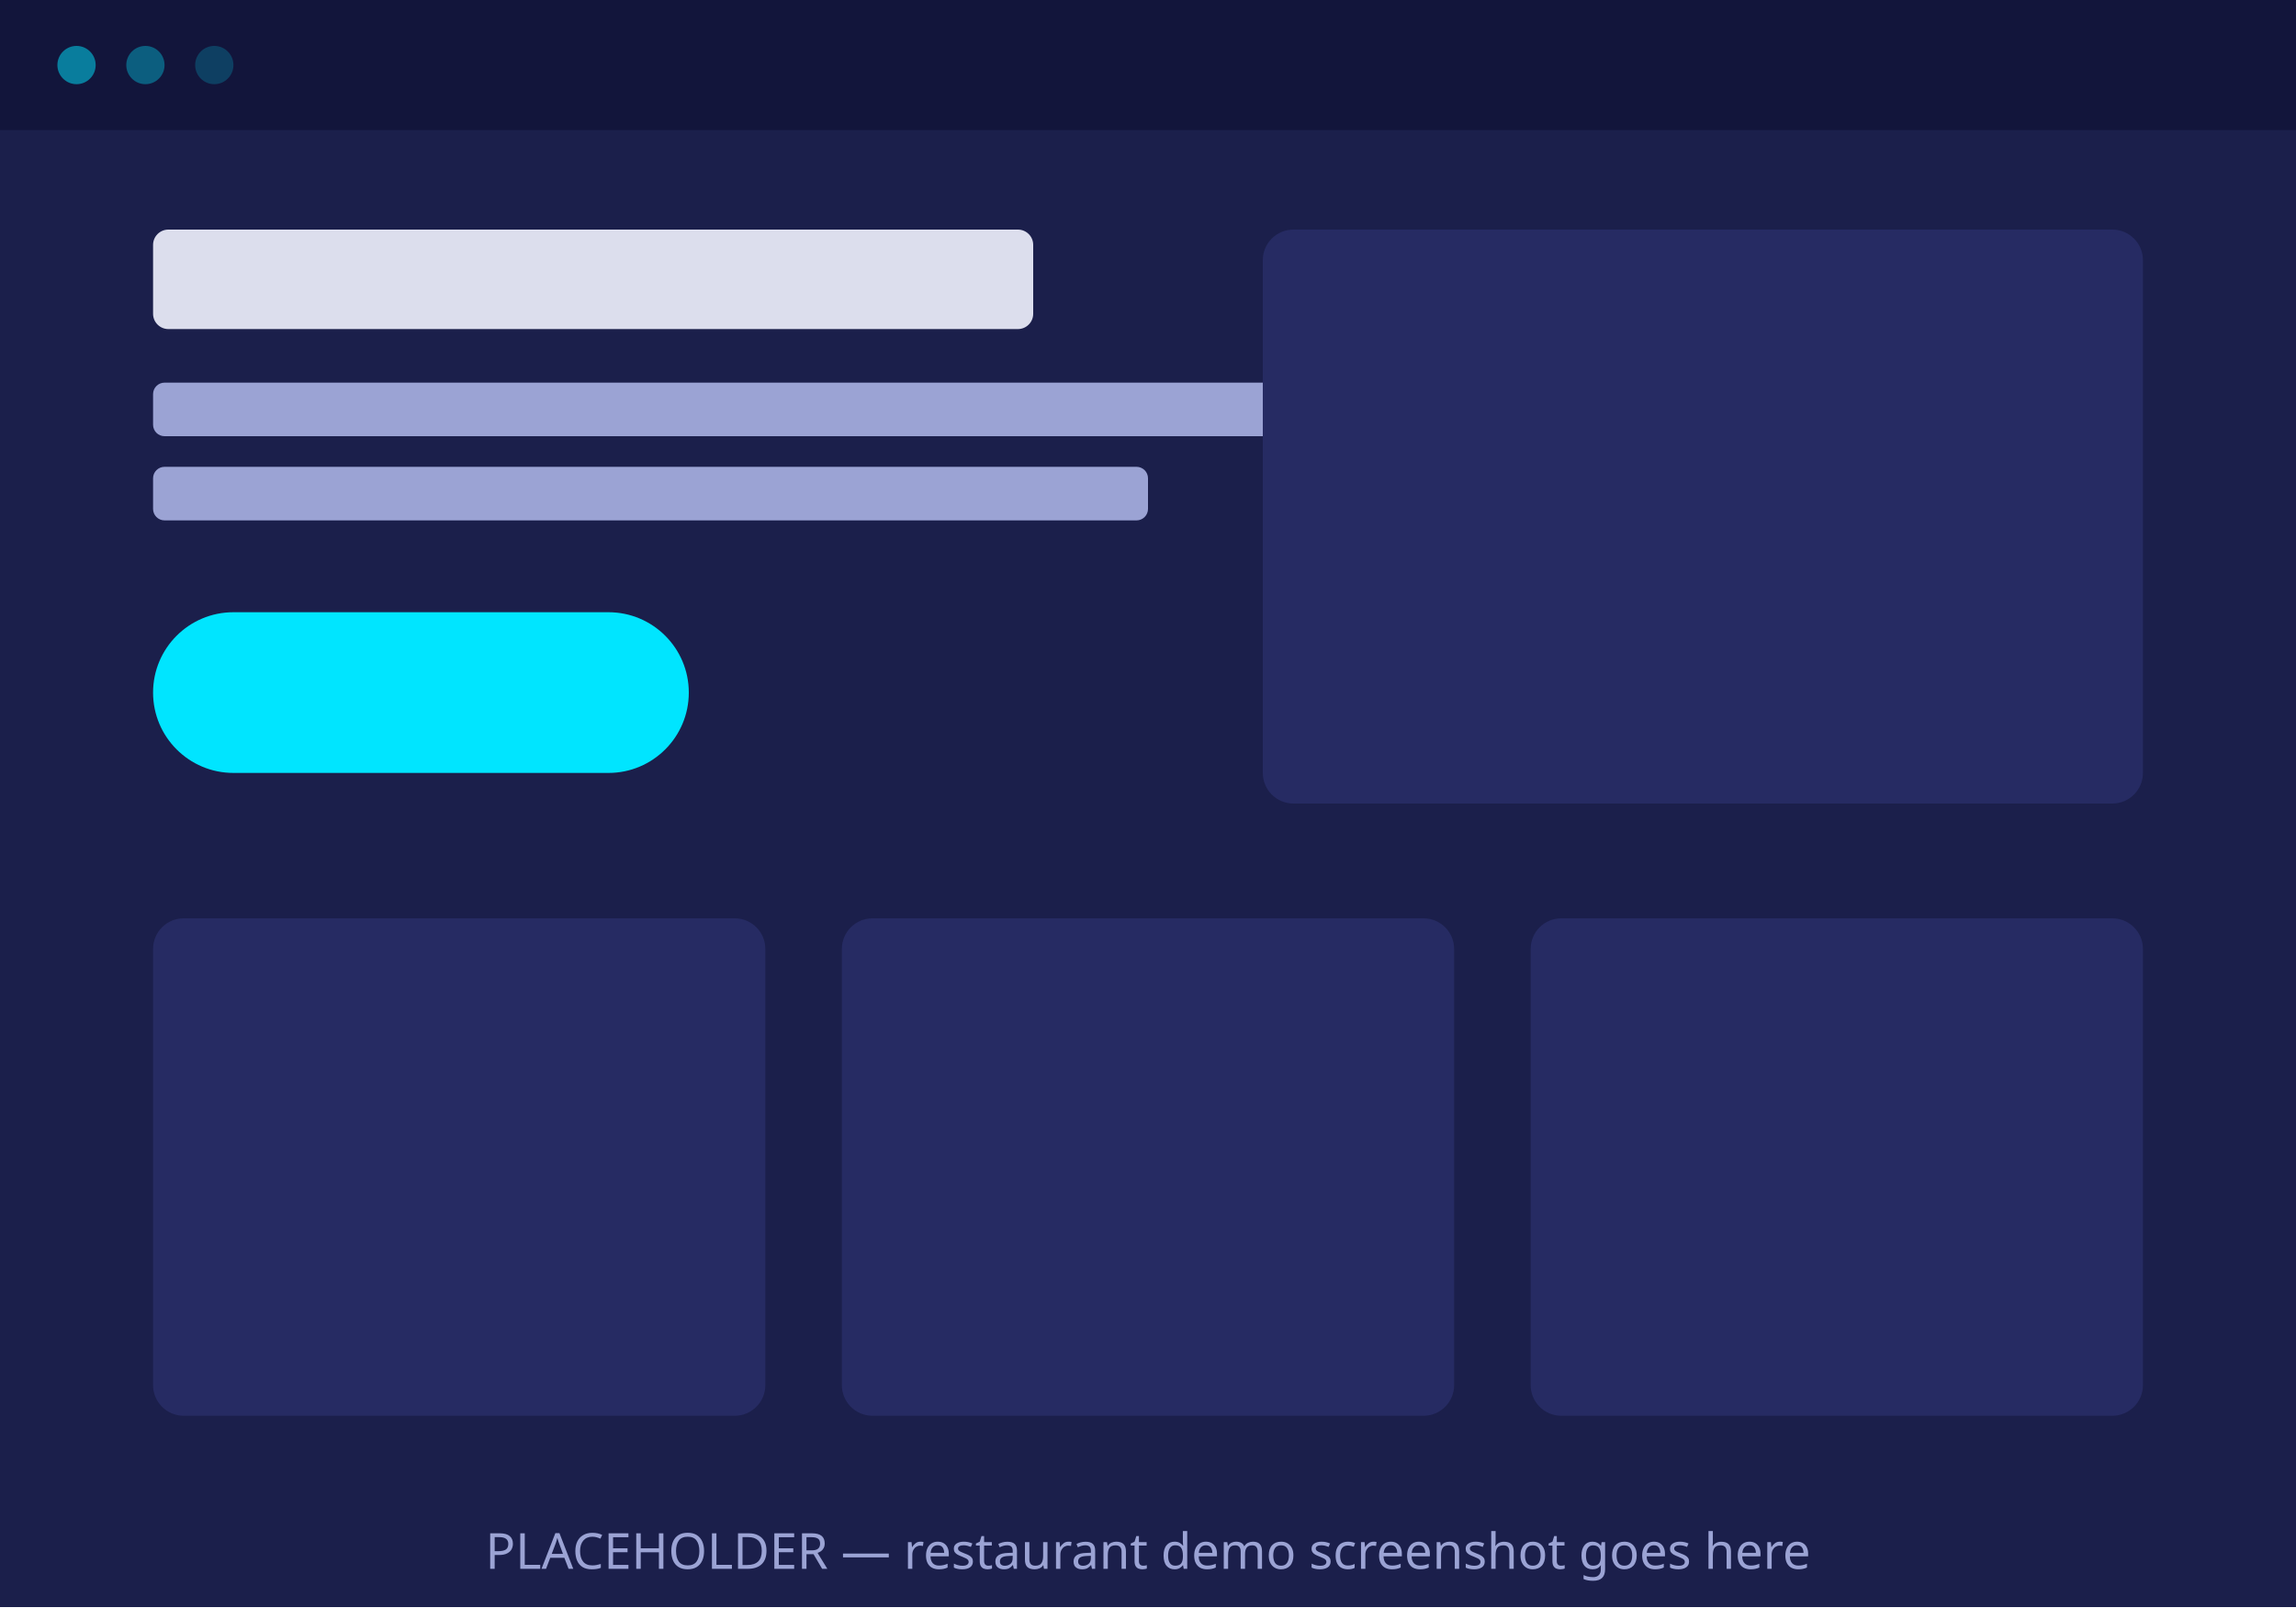
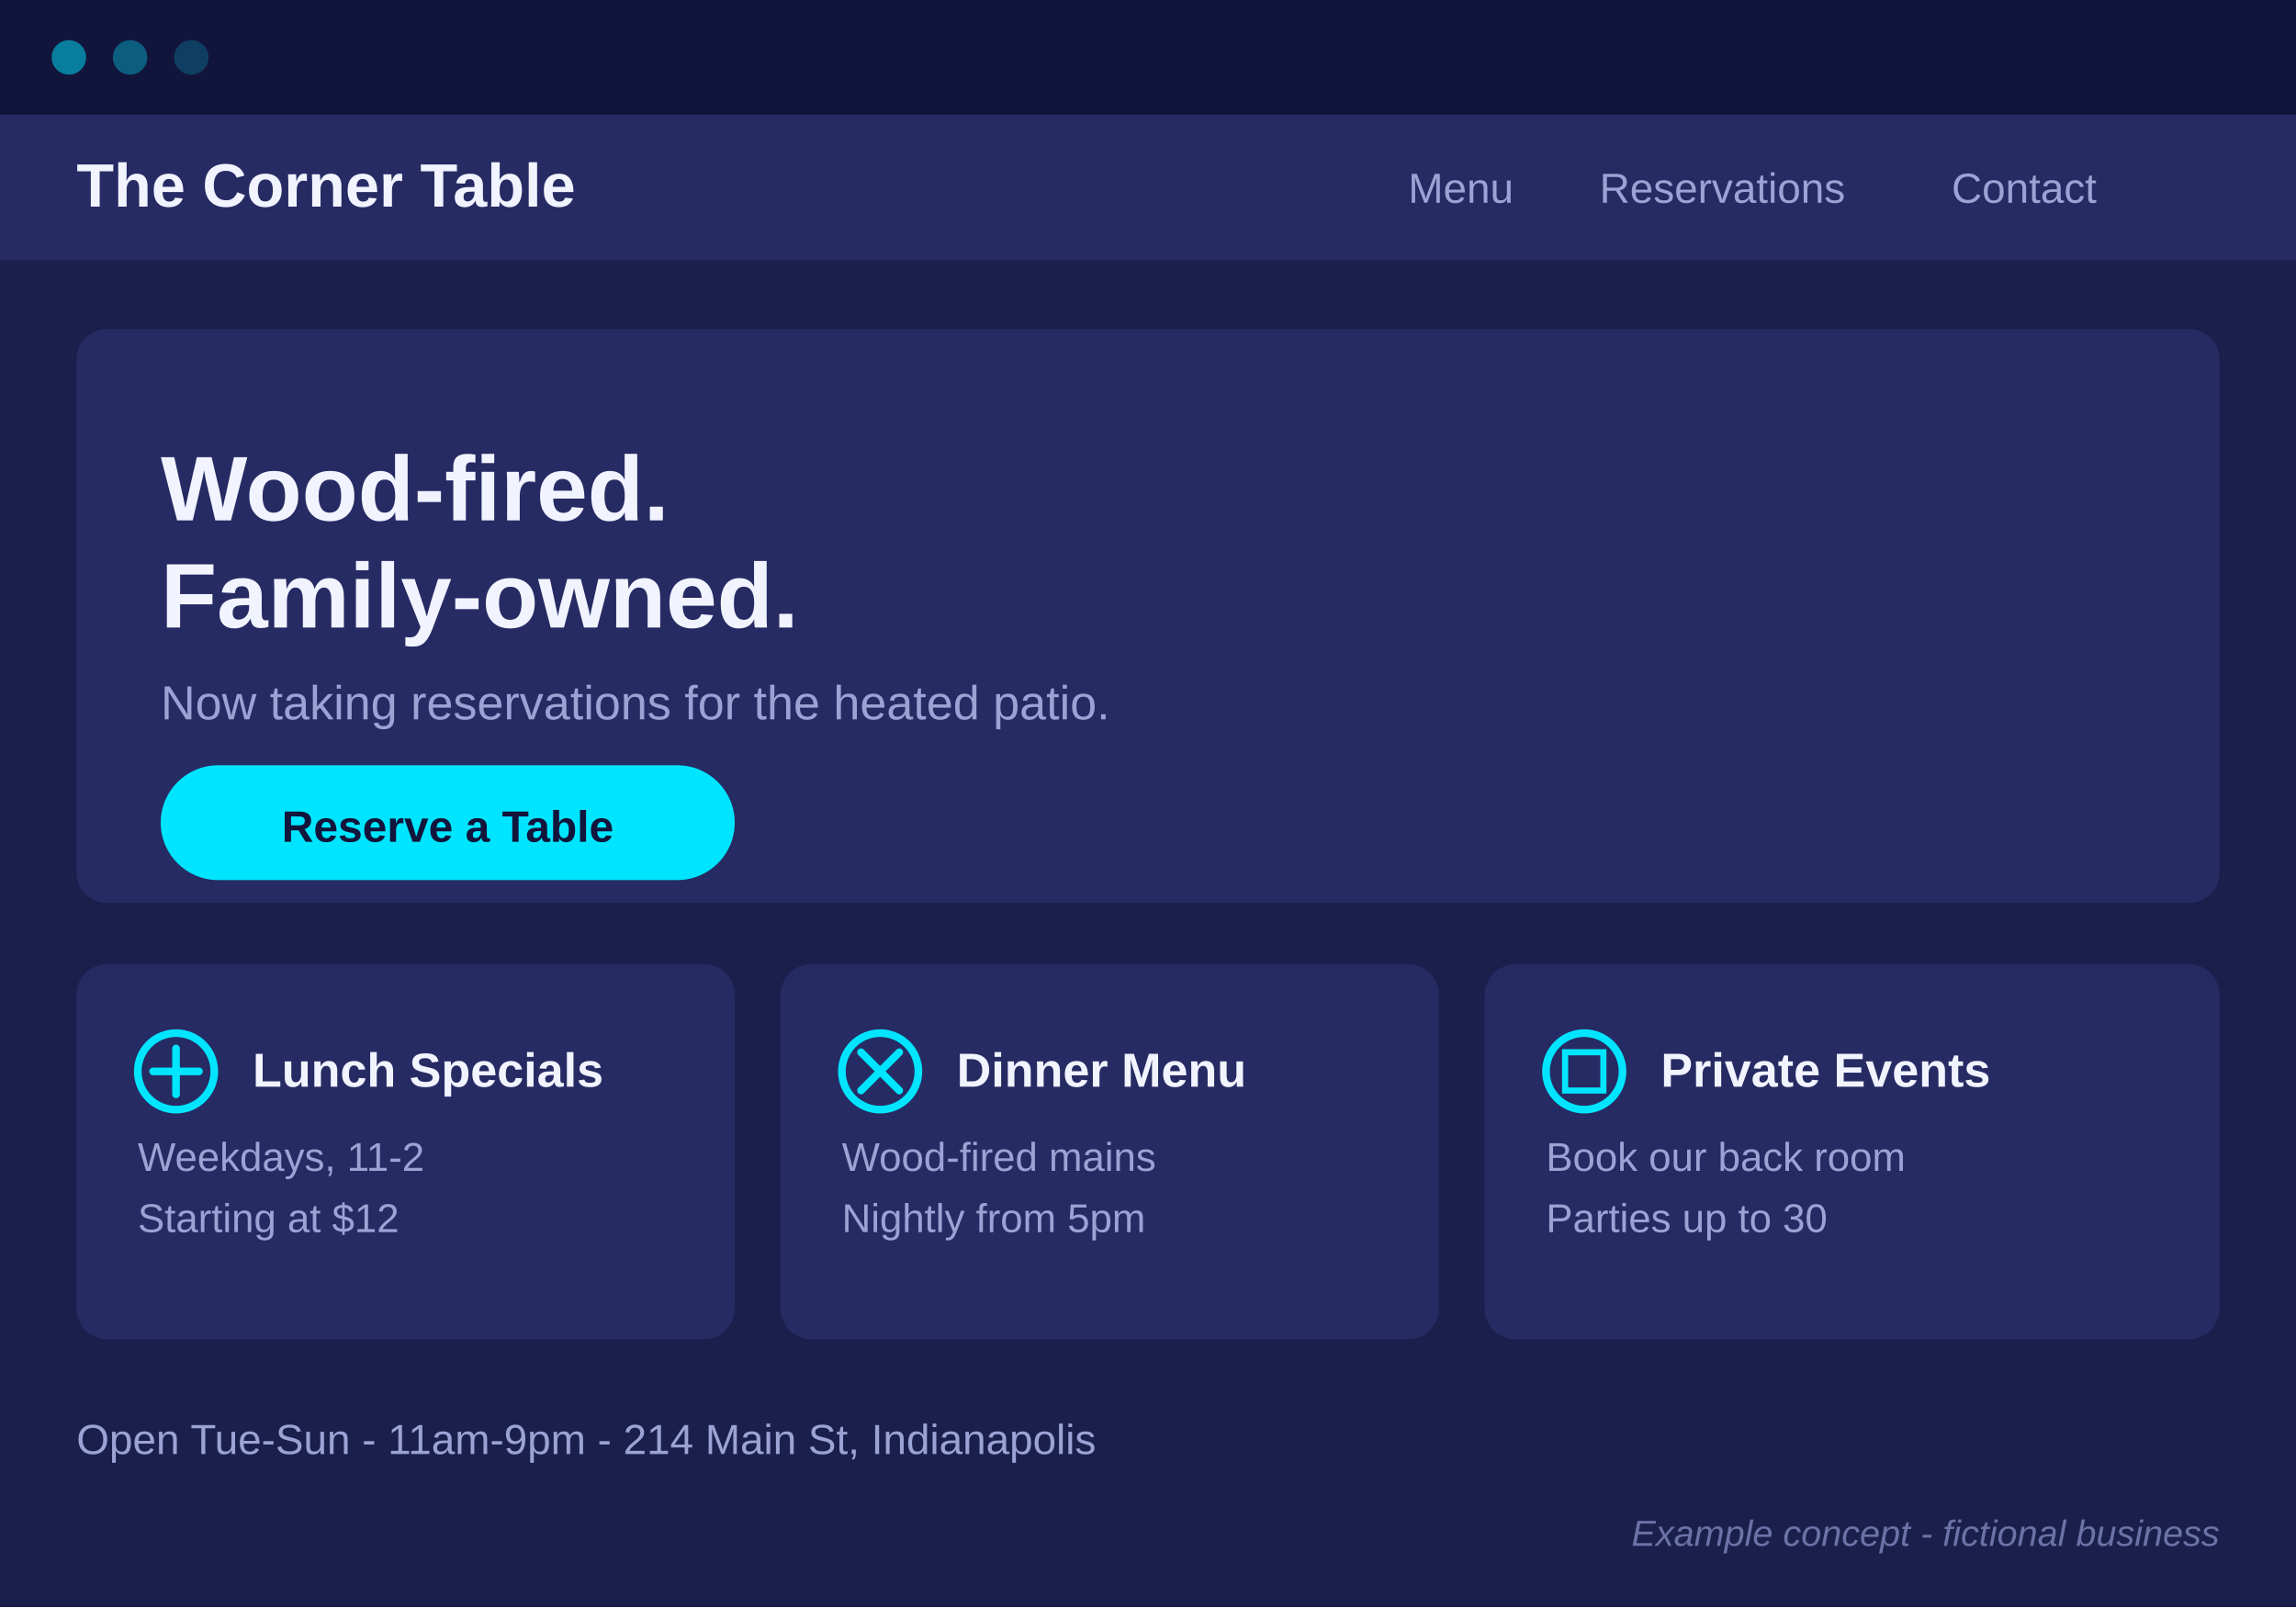
- <svg xmlns="http://www.w3.org/2000/svg" viewBox="0 0 600 420" role="img" aria-labelledby="title desc">
+ <svg xmlns="http://www.w3.org/2000/svg" viewBox="0 0 600 420" font-family="Arial, Helvetica, sans-serif" role="img" aria-labelledby="title desc">
  <rect width="600" height="420" fill="#1B1F4B" />
-   <rect x="0" y="0" width="600" height="34" fill="#12153B" />
-   <circle cx="20" cy="17" r="5" fill="#00E5FF" opacity="0.5" />
-   <circle cx="38" cy="17" r="5" fill="#00E5FF" opacity="0.35" />
-   <circle cx="56" cy="17" r="5" fill="#00E5FF" opacity="0.2" />
-   <rect x="40" y="60" width="230" height="26" rx="4" fill="#F1F3FF" opacity="0.9" />
-   <rect x="40" y="100" width="330" height="14" rx="3" fill="#9BA3D4" />
-   <rect x="40" y="122" width="260" height="14" rx="3" fill="#9BA3D4" />
-   <rect x="40" y="160" width="140" height="42" rx="21" fill="#00E5FF" />
-   <rect x="330" y="60" width="230" height="150" rx="8" fill="#262B63" />
-   <rect x="40" y="240" width="160" height="130" rx="8" fill="#262B63" />
-   <rect x="220" y="240" width="160" height="130" rx="8" fill="#262B63" />
-   <rect x="400" y="240" width="160" height="130" rx="8" fill="#262B63" />
-   <text x="300" y="410" text-anchor="middle" font-family="sans-serif" font-size="13" fill="#9BA3D4">PLACEHOLDER — restaurant demo screenshot goes here</text>
+   <rect x="0" y="0" width="600" height="30" fill="#12153B" />
+   <circle cx="18" cy="15" r="4.5" fill="#00E5FF" opacity="0.5" />
+   <circle cx="34" cy="15" r="4.5" fill="#00E5FF" opacity="0.35" />
+   <circle cx="50" cy="15" r="4.5" fill="#00E5FF" opacity="0.2" />
+   <rect x="0" y="30" width="600" height="38" fill="#262B63" />
+   <text x="20" y="54" font-size="16" font-weight="700" fill="#F1F3FF">The Corner Table</text>
+   <text x="368" y="53" font-size="11" fill="#9BA3D4">Menu</text>
+   <text x="418" y="53" font-size="11" fill="#9BA3D4">Reservations</text>
+   <text x="510" y="53" font-size="11" fill="#9BA3D4">Contact</text>
+   <rect x="20" y="86" width="560" height="150" rx="8" fill="#262B63" />
+   <text x="42" y="136" font-size="24" font-weight="700" fill="#F1F3FF">Wood-fired.</text>
+   <text x="42" y="164" font-size="24" font-weight="700" fill="#F1F3FF">Family-owned.</text>
+   <text x="42" y="188" font-size="12.5" fill="#9BA3D4">Now taking reservations for the heated patio.</text>
+   <rect x="42" y="200" width="150" height="30" rx="15" fill="#00E5FF" />
+   <text x="117" y="220" font-size="11.5" font-weight="700" fill="#12153B" text-anchor="middle">Reserve a Table</text>
+   <rect x="20" y="252" width="172" height="98" rx="8" fill="#262B63" />
+   <rect x="204" y="252" width="172" height="98" rx="8" fill="#262B63" />
+   <rect x="388" y="252" width="192" height="98" rx="8" fill="#262B63" />
+   <circle cx="46" cy="280" r="10" fill="none" stroke="#00E5FF" stroke-width="2" />
+   <path d="M40 280 L52 280 M46 274 L46 286" stroke="#00E5FF" stroke-width="2" stroke-linecap="round" />
+   <text x="66" y="284" font-size="12.5" font-weight="700" fill="#F1F3FF">Lunch Specials</text>
+   <text x="36" y="306" font-size="10.5" fill="#9BA3D4">Weekdays, 11-2</text>
+   <text x="36" y="322" font-size="10.5" fill="#9BA3D4">Starting at $12</text>
+   <circle cx="230" cy="280" r="10" fill="none" stroke="#00E5FF" stroke-width="2" />
+   <path d="M225 285 L235 275 M225 275 L235 285" stroke="#00E5FF" stroke-width="2" stroke-linecap="round" />
+   <text x="250" y="284" font-size="12.5" font-weight="700" fill="#F1F3FF">Dinner Menu</text>
+   <text x="220" y="306" font-size="10.5" fill="#9BA3D4">Wood-fired mains</text>
+   <text x="220" y="322" font-size="10.5" fill="#9BA3D4">Nightly from 5pm</text>
+   <circle cx="414" cy="280" r="10" fill="none" stroke="#00E5FF" stroke-width="2" />
+   <rect x="409" y="275" width="10" height="10" fill="none" stroke="#00E5FF" stroke-width="1.6" />
+   <text x="434" y="284" font-size="12.5" font-weight="700" fill="#F1F3FF">Private Events</text>
+   <text x="404" y="306" font-size="10.5" fill="#9BA3D4">Book our back room</text>
+   <text x="404" y="322" font-size="10.5" fill="#9BA3D4">Parties up to 30</text>
+   <text x="20" y="380" font-size="11" fill="#9BA3D4">Open Tue-Sun - 11am-9pm - 214 Main St, Indianapolis</text>
+   <text x="580" y="404" font-size="9.5" fill="#6B72A6" text-anchor="end" font-style="italic">Example concept - fictional business</text>
</svg>
